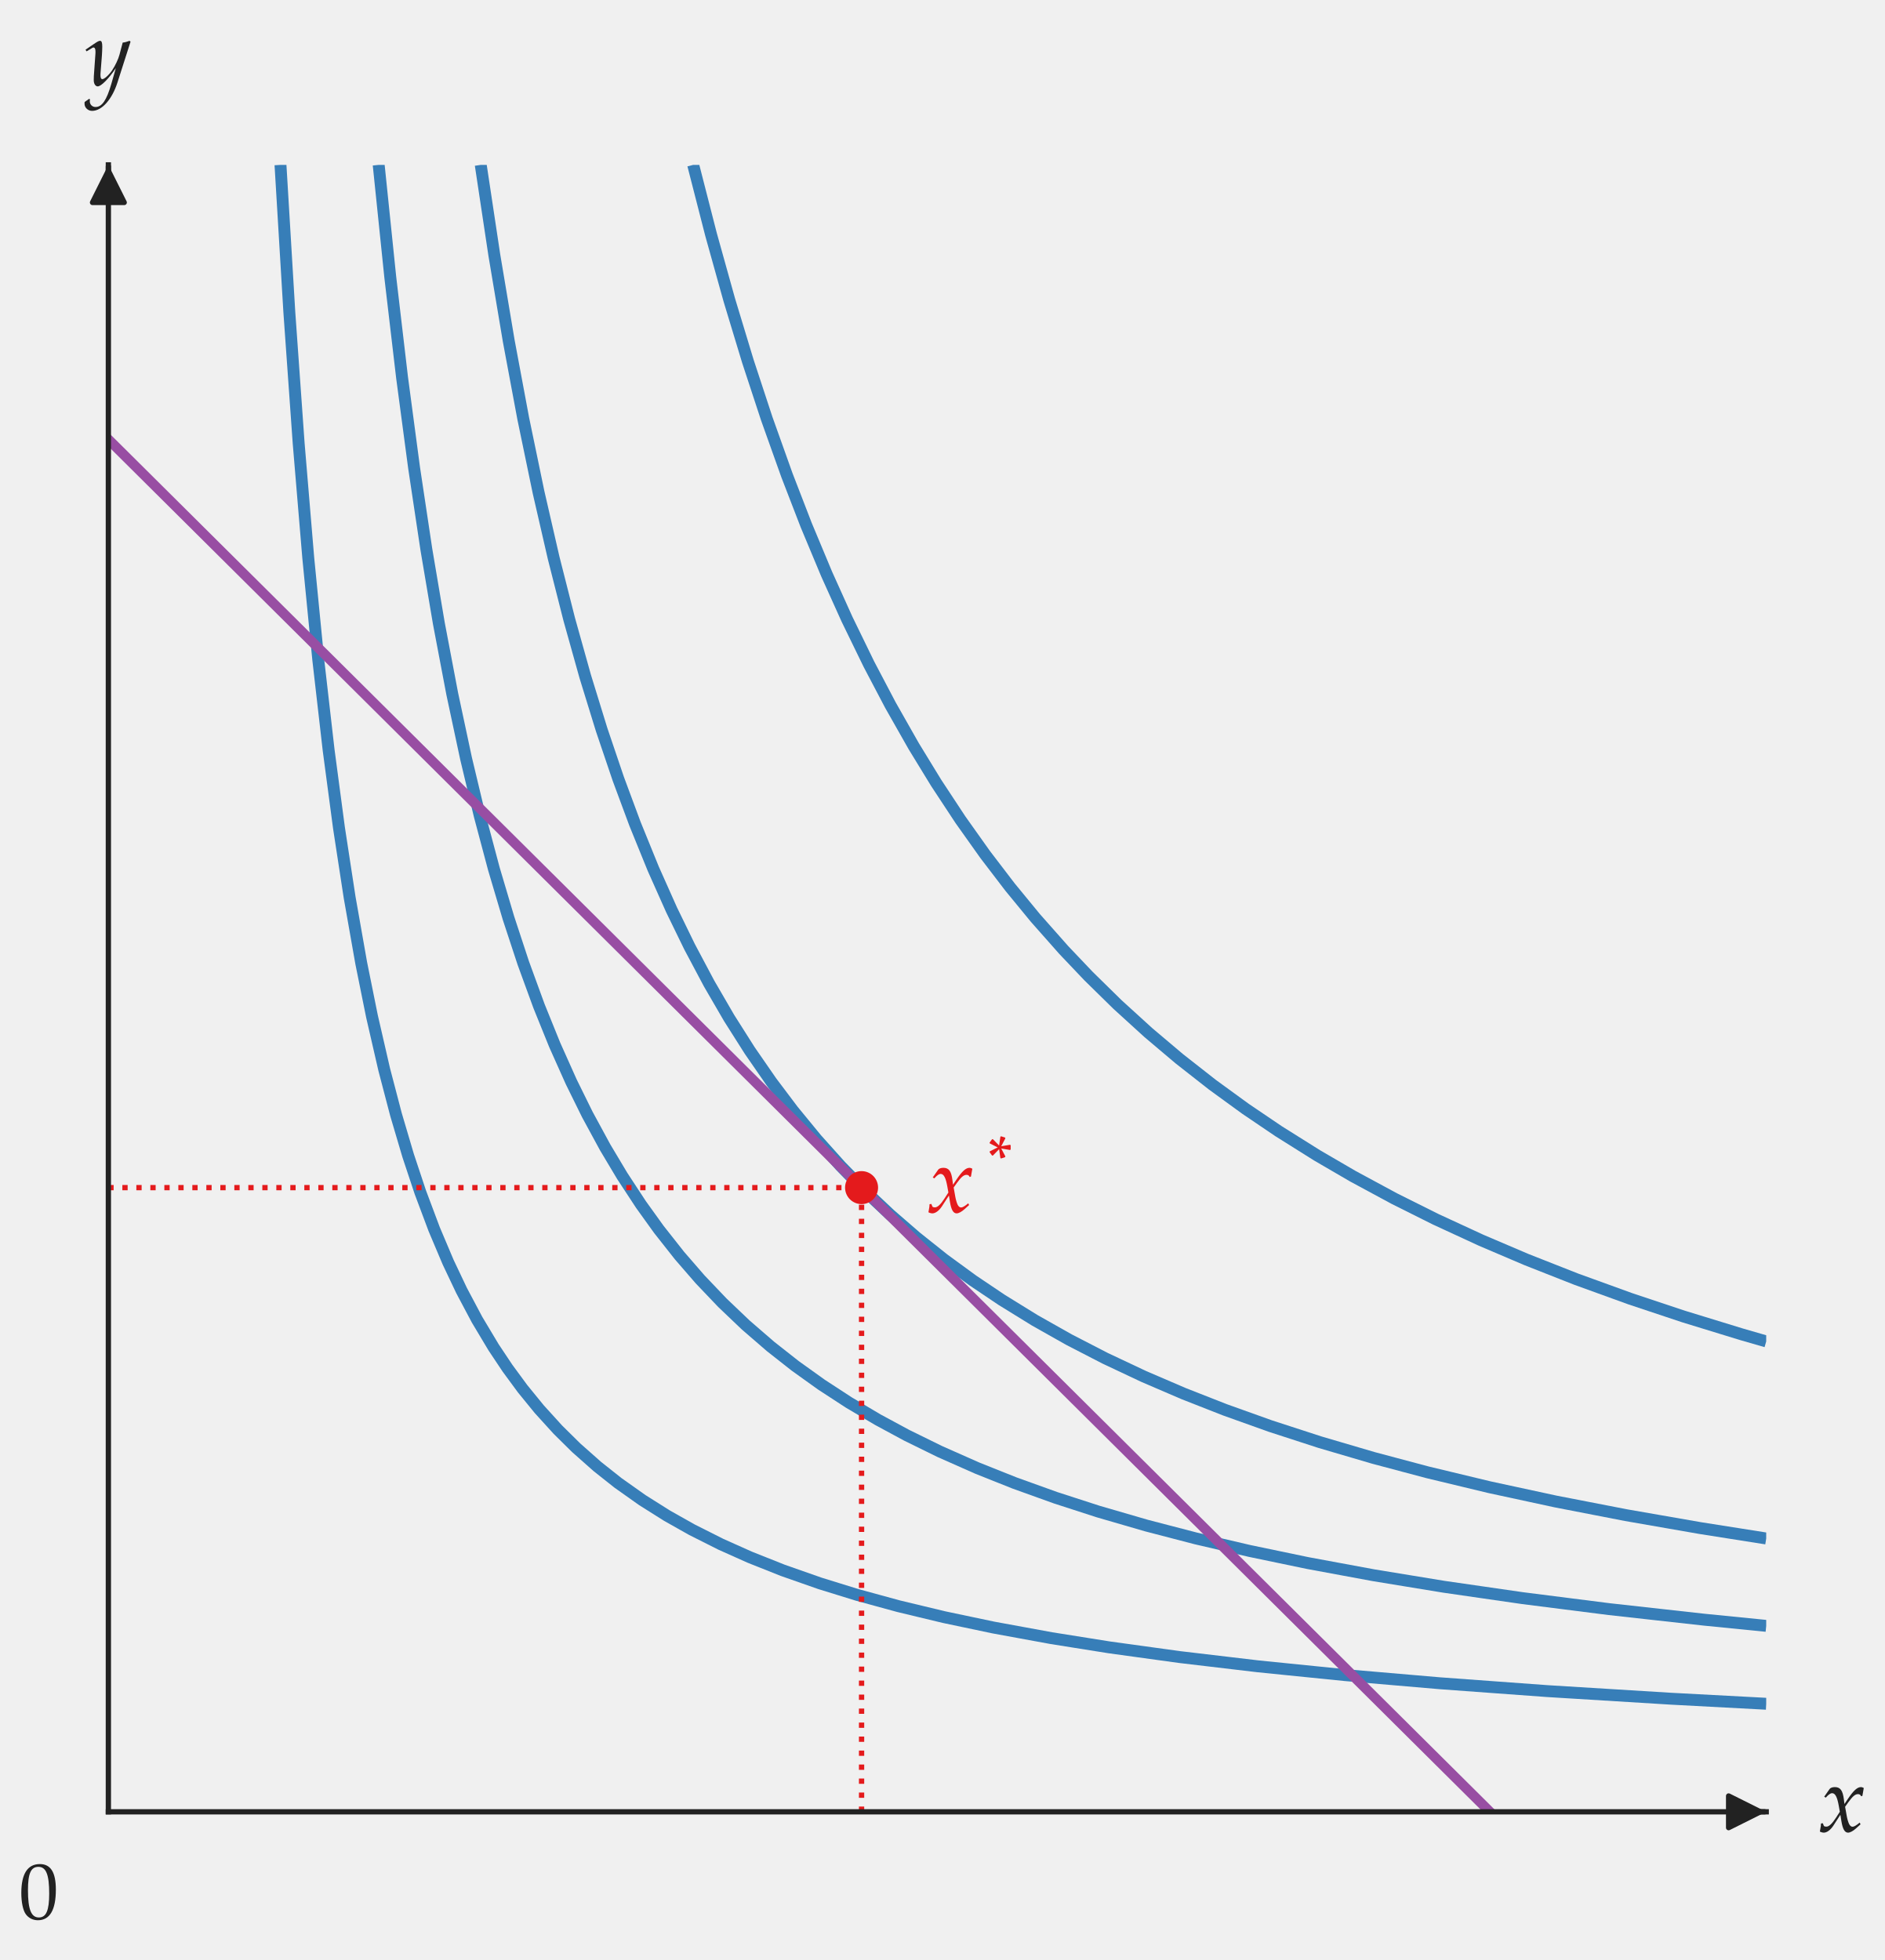
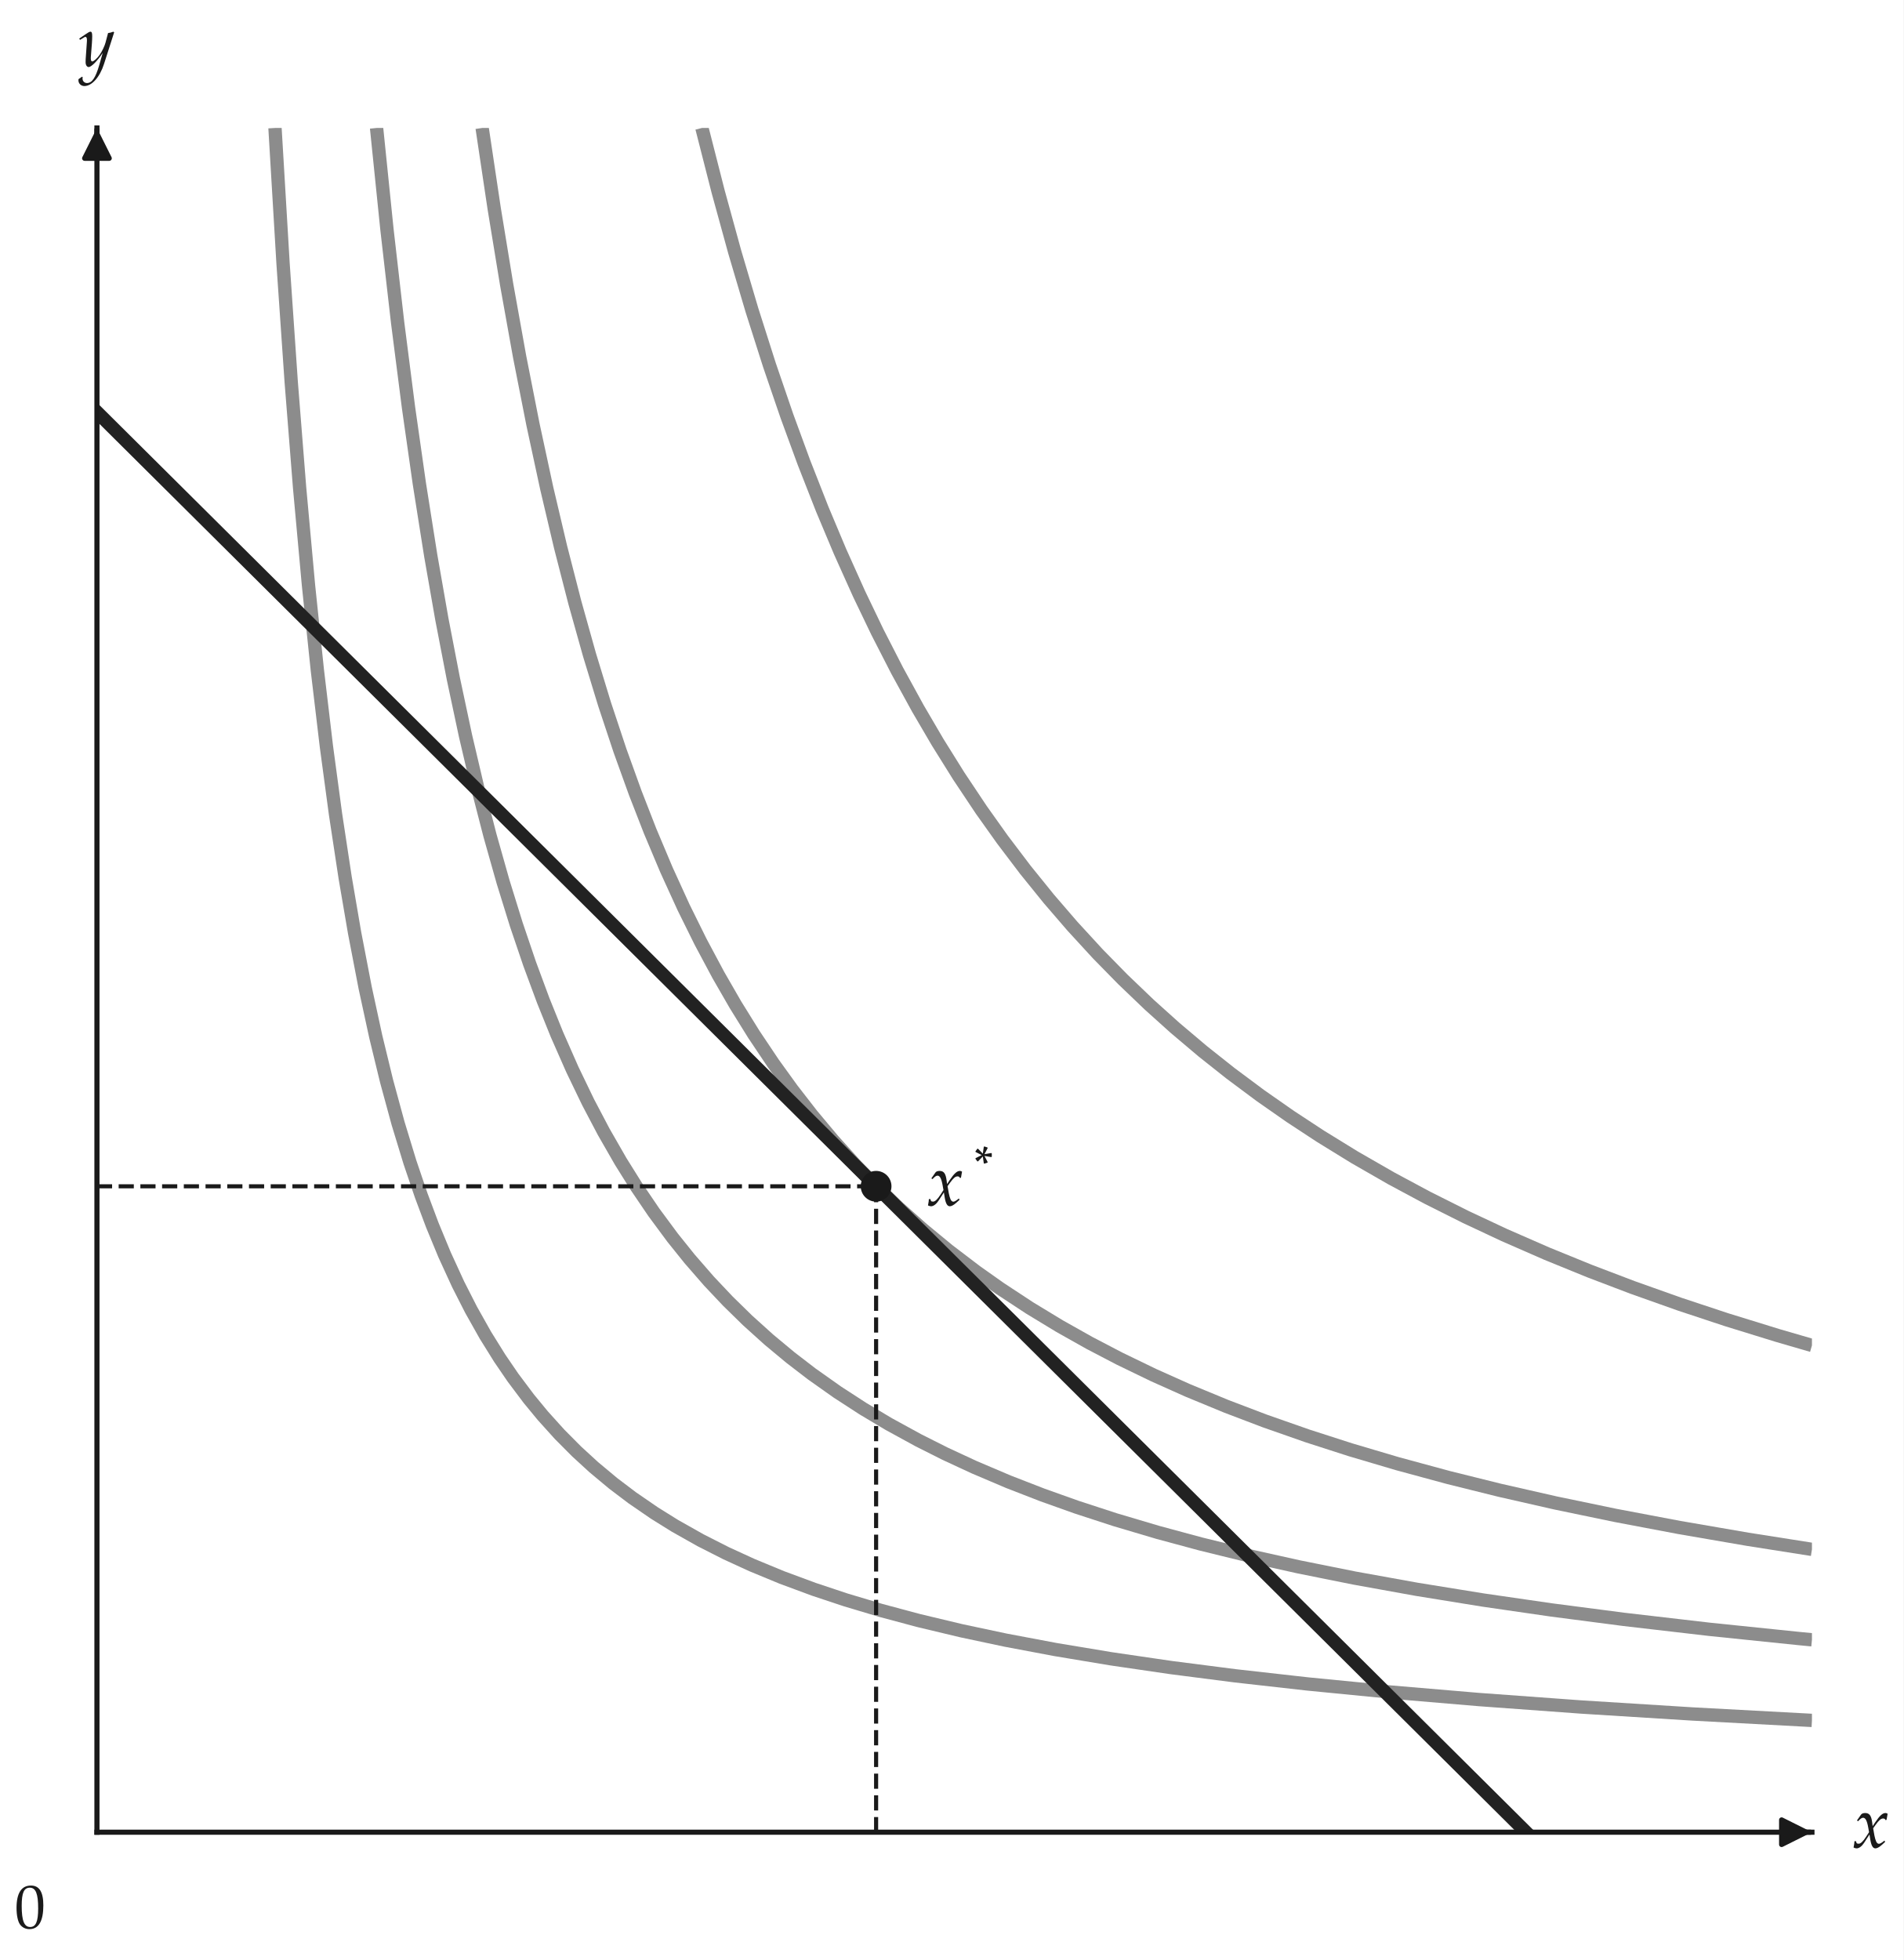
- <svg xmlns="http://www.w3.org/2000/svg" xmlns:xlink="http://www.w3.org/1999/xlink" width="285.393pt" height="296.906pt" viewBox="0 0 285.393 296.906" version="1.1">
+ <svg xmlns="http://www.w3.org/2000/svg" xmlns:xlink="http://www.w3.org/1999/xlink" width="371.604pt" height="382.561pt" viewBox="0 0 371.604 382.561" version="1.1">
  <defs>
    <style type="text/css">*{stroke-linejoin: round; stroke-linecap: butt}</style>
  </defs>
  <g id="figure_1">
    <g id="patch_1">
-       <path d="M 0 296.906  L 285.393 296.906  L 285.393 0  L 0 0  L 0 296.906  z " style="fill: none; opacity: 0" />
+       <path d="M 0 382.561  L 371.604 382.561  L 371.604 0  L 0 0  z " style="fill: #ffffff" />
    </g>
    <g id="axes_1">
      <g id="patch_2">
-         <path d="M 16.413 274.458  L 267.513 274.458  L 267.513 24.978  L 16.413 24.978  L 16.413 274.458  z " style="fill: none; opacity: 0" />
+         <path d="M 18.924 357.618  L 353.724 357.618  L 353.724 24.978  L 18.924 24.978  z " style="fill: #ffffff" />
      </g>
      <g id="patch_3">
-         <path d="M 267.262 274.458  Q 267.387 274.458 266.619 274.458  " style="fill: none; stroke: #222222; stroke-width: 0.8; stroke-linecap: round" />
-         <path d="M 261.819 272.058  L 266.619 274.458  L 261.819 276.858  z " style="fill: #222222; stroke: #222222; stroke-width: 0.8; stroke-linecap: round" />
+         <path d="M 353.389 357.618  Q 353.557 357.618 352.606 357.618  " style="fill: none; stroke: #1a1a1a; stroke-linecap: round" />
+         <path d="M 347.806 355.218  L 352.606 357.618  L 347.806 360.018  z " style="fill: #1a1a1a; stroke: #1a1a1a; stroke-linecap: round" />
      </g>
      <g id="patch_4">
-         <path d="M 16.413 25.227  Q 16.413 25.103 16.413 25.872  " style="fill: none; stroke: #222222; stroke-width: 0.8; stroke-linecap: round" />
-         <path d="M 14.013 30.672  L 16.413 25.872  L 18.813 30.672  z " style="fill: #222222; stroke: #222222; stroke-width: 0.8; stroke-linecap: round" />
+         <path d="M 18.924 25.311  Q 18.924 25.144 18.924 26.096  " style="fill: none; stroke: #1a1a1a; stroke-linecap: round" />
+         <path d="M 16.524 30.896  L 18.924 26.096  L 21.324 30.896  z " style="fill: #1a1a1a; stroke: #1a1a1a; stroke-linecap: round" />
      </g>
      <g id="matplotlib.axis_1">
        <g id="xtick_1">
          <g id="line2d_1" />
        </g>
        <g id="xtick_2">
          <g id="line2d_2" />
        </g>
        <g id="xtick_3">
          <g id="line2d_3" />
        </g>
        <g id="xtick_4">
          <g id="line2d_4" />
        </g>
        <g id="xtick_5">
          <g id="line2d_5" />
        </g>
        <g id="xtick_6">
          <g id="line2d_6" />
        </g>
        <g id="xtick_7">
          <g id="line2d_7" />
        </g>
        <g id="xtick_8">
          <g id="line2d_8" />
        </g>
+         <g id="xtick_9">
+           <g id="line2d_9" />
+         </g>
+         <g id="xtick_10">
+           <g id="line2d_10" />
+         </g>
      </g>
      <g id="matplotlib.axis_2">
        <g id="ytick_1">
-           <g id="line2d_9" />
+           <g id="line2d_11" />
        </g>
        <g id="ytick_2">
-           <g id="line2d_10" />
+           <g id="line2d_12" />
        </g>
        <g id="ytick_3">
-           <g id="line2d_11" />
+           <g id="line2d_13" />
        </g>
        <g id="ytick_4">
-           <g id="line2d_12" />
+           <g id="line2d_14" />
        </g>
        <g id="ytick_5">
-           <g id="line2d_13" />
+           <g id="line2d_15" />
        </g>
        <g id="ytick_6">
-           <g id="line2d_14" />
+           <g id="line2d_16" />
        </g>
        <g id="ytick_7">
-           <g id="line2d_15" />
+           <g id="line2d_17" />
        </g>
      </g>
      <g id="QuadContourSet_1">
-         <path d="M 42.482 24.978  L 43.824 47.3  L 45.235 67.142  L 46.689 84.503  L 48.212 100.004  L 49.777 113.646  L 51.344 125.427  L 52.96 135.967  L 54.711 145.888  L 56.339 153.949  L 58.193 162.01  L 59.978 168.83  L 61.811 175.031  L 63.666 180.611  L 65.758 186.192  L 67.874 191.196  L 69.91 195.492  L 72.255 199.91  L 74.758 204.095  L 76.877 207.273  L 79.157 210.374  L 81.684 213.474  L 84.5 216.574  L 87.275 219.316  L 90.48 222.155  L 93.609 224.635  L 97.288 227.241  L 101.043 229.608  L 104.798 231.724  L 109.195 233.936  L 113.56 235.888  L 118.566 237.88  L 124.199 239.856  L 129.831 241.599  L 136.089 243.31  L 142.973 244.964  L 150.483 246.545  L 159.245 248.151  L 168.006 249.546  L 178.646 251.013  L 190.536 252.419  L 203.679 253.746  L 218.073 254.983  L 234.344 256.172  L 253.119 257.327  L 267.513 258.091  L 267.513 258.091  " clip-path="url(#p0e22231df8)" style="fill: none; stroke: #377eb8; stroke-width: 1.8" />
-         <path d="M 57.355 24.978  L 59.113 41.998  L 60.902 57.221  L 62.718 70.862  L 64.582 83.263  L 66.469 94.424  L 68.5 105.117  L 70.586 114.886  L 72.66 123.566  L 74.807 131.627  L 77.014 139.068  L 79.259 145.888  L 81.642 152.412  L 84.02 158.289  L 86.516 163.87  L 88.96 168.83  L 91.656 173.798  L 94.242 178.131  L 97.088 182.471  L 99.791 186.233  L 102.92 190.202  L 106.05 193.812  L 109.424 197.353  L 112.934 200.699  L 116.689 203.95  L 120.444 206.905  L 124.421 209.754  L 128.579 212.464  L 132.96 215.06  L 137.341 217.425  L 142.348 219.883  L 147.98 222.378  L 153.631 224.635  L 159.871 226.88  L 166.339 228.975  L 173.639 231.096  L 181.149 233.051  L 189.285 234.947  L 198.046 236.772  L 208.059 238.625  L 218.698 240.368  L 230.589 242.087  L 243.732 243.756  L 258.126 245.355  L 267.513 246.291  L 267.513 246.291  " clip-path="url(#p0e22231df8)" style="fill: none; stroke: #377eb8; stroke-width: 1.8" />
-         <path d="M 72.812 24.978  L 74.868 38.619  L 77.054 51.64  L 79.255 63.421  L 81.572 74.582  L 83.853 84.503  L 86.214 93.804  L 88.644 102.485  L 91.129 110.545  L 93.649 117.986  L 96.18 124.806  L 98.954 131.627  L 101.72 137.828  L 104.437 143.408  L 107.402 148.989  L 110.43 154.204  L 113.56 159.143  L 116.828 163.87  L 120.098 168.21  L 123.662 172.551  L 127.328 176.641  L 131.083 180.484  L 134.838 184.017  L 138.779 187.432  L 142.973 190.772  L 147.354 193.975  L 151.735 196.922  L 156.742 200.012  L 161.916 202.933  L 167.381 205.753  L 173.24 208.514  L 179.271 211.106  L 185.53 213.563  L 192.414 216.027  L 199.924 218.467  L 208.059 220.858  L 216.195 223.024  L 225.583 225.282  L 235.596 227.446  L 246.235 229.512  L 257.5 231.475  L 267.513 233.055  L 267.513 233.055  " clip-path="url(#p0e22231df8)" style="fill: none; stroke: #377eb8; stroke-width: 1.8" />
-         <path d="M 104.991 24.978  L 107.694 35.519  L 110.461 45.44  L 113.28 54.741  L 116.134 63.421  L 119.192 71.992  L 122.109 79.543  L 125.216 86.983  L 128.292 93.804  L 131.613 100.624  L 134.873 106.825  L 138.39 113.025  L 141.803 118.606  L 145.478 124.186  L 149.232 129.471  L 152.987 134.384  L 156.834 139.068  L 161.122 143.914  L 164.877 147.866  L 169.258 152.166  L 173.939 156.429  L 178.646 160.405  L 183.652 164.33  L 188.659 167.973  L 193.665 171.363  L 199.507 175.031  L 204.93 178.189  L 211.189 181.569  L 217.447 184.695  L 224.331 187.874  L 231.215 190.81  L 238.725 193.768  L 246.908 196.733  L 254.996 199.429  L 263.758 202.118  L 267.513 203.204  L 267.513 203.204  " clip-path="url(#p0e22231df8)" style="fill: none; stroke: #377eb8; stroke-width: 1.8" />
-       </g>
-       <g id="line2d_16">
-         <path d="M 225.663 274.458  L 16.413 66.558  " clip-path="url(#p0e22231df8)" style="fill: none; stroke: #984ea3; stroke-width: 1.5; stroke-linecap: square" />
-       </g>
-       <g id="line2d_17">
-         <path d="M 130.494 274.458  L 130.494 179.903  " clip-path="url(#p0e22231df8)" style="fill: none; stroke-dasharray: 0.8,1.32; stroke-dashoffset: 0; stroke: #e41a1c; stroke-width: 0.8" />
+         <path d="M 53.683 24.978  L 55.258 51.434  L 56.853 74.582  L 58.493 95.251  L 60.227 114.266  L 61.952 130.8  L 63.719 145.682  L 65.499 158.909  L 67.383 171.31  L 69.222 182.058  L 71.291 192.806  L 73.353 202.318  L 75.462 210.994  L 77.713 219.261  L 80.029 226.855  L 82.222 233.316  L 84.39 239.103  L 86.782 244.89  L 89.439 250.677  L 91.963 255.638  L 94.753 260.598  L 97.552 265.095  L 100.127 268.865  L 103.229 272.999  L 105.952 276.306  L 109.234 279.945  L 112.572 283.304  L 115.91 286.365  L 119.711 289.534  L 123.42 292.342  L 127.757 295.321  L 131.764 297.818  L 136.771 300.64  L 141.777 303.179  L 146.784 305.475  L 152.625 307.889  L 158.867 310.202  L 165.141 312.288  L 171.991 314.336  L 179.327 316.3  L 187.671 318.293  L 196.282 320.123  L 206.029 321.961  L 216.876 323.766  L 228.559 325.475  L 241.075 327.084  L 255.261 328.68  L 271.115 330.232  L 288.638 331.718  L 308.664 333.18  L 330.36 334.538  L 353.724 335.796  L 353.724 335.796  " clip-path="url(#pd807520c2f)" style="fill: none; stroke: #8c8c8c; stroke-width: 2.6" />
+         <path d="M 73.514 24.978  L 75.545 44.82  L 77.631 63.008  L 79.749 79.543  L 81.87 94.424  L 84.093 108.478  L 86.265 120.879  L 88.499 132.454  L 90.877 143.621  L 93.301 153.949  L 95.645 163.043  L 98.215 172.137  L 100.778 180.405  L 103.393 188.114  L 106.049 195.286  L 108.717 201.9  L 111.738 208.757  L 114.809 215.127  L 117.854 220.915  L 121.177 226.702  L 124.278 231.662  L 127.644 236.623  L 131.313 241.583  L 134.633 245.717  L 138.439 250.09  L 142.119 253.984  L 145.949 257.73  L 150.122 261.494  L 154.294 264.962  L 158.466 268.169  L 163.473 271.711  L 168.479 274.959  L 173.509 277.959  L 179.327 281.141  L 184.511 283.747  L 190.175 286.374  L 196.85 289.212  L 203.526 291.804  L 210.201 294.181  L 217.711 296.629  L 226.055 299.105  L 234.4 301.357  L 243.578 303.611  L 253.592 305.838  L 264.439 308.016  L 276.546 310.202  L 289.472 312.293  L 302.823 314.229  L 317.009 316.076  L 333.698 318.014  L 351.221 319.82  L 353.724 320.062  L 353.724 320.062  " clip-path="url(#pd807520c2f)" style="fill: none; stroke: #8c8c8c; stroke-width: 2.6" />
+         <path d="M 94.123 24.978  L 96.473 40.686  L 98.914 55.567  L 101.441 69.622  L 104.047 82.85  L 106.731 95.296  L 109.449 106.825  L 112.213 117.573  L 115.075 127.785  L 118.015 137.414  L 121.036 146.508  L 124.018 154.776  L 126.918 162.216  L 130.095 169.759  L 133.445 177.098  L 136.771 183.826  L 140.243 190.325  L 143.578 196.113  L 147.17 201.9  L 150.956 207.552  L 154.634 212.647  L 158.486 217.608  L 162.638 222.571  L 167.123 227.529  L 171.151 231.662  L 175.471 235.796  L 180.161 239.965  L 185.168 244.089  L 190.563 248.197  L 195.24 251.504  L 201.022 255.302  L 206.863 258.847  L 212.704 262.13  L 218.545 265.18  L 225.221 268.409  L 231.896 271.395  L 239.406 274.495  L 246.916 277.352  L 255.261 280.275  L 263.605 282.963  L 272.784 285.682  L 282.797 288.397  L 292.81 290.884  L 303.658 293.351  L 315.34 295.777  L 327.856 298.146  L 341.207 300.445  L 353.724 302.414  L 353.724 302.414  " clip-path="url(#pd807520c2f)" style="fill: none; stroke: #8c8c8c; stroke-width: 2.6" />
+         <path d="M 137.027 24.978  L 140.191 37.379  L 143.446 49.221  L 146.793 60.528  L 150.217 71.275  L 153.614 81.196  L 156.949 90.29  L 160.521 99.384  L 163.995 107.652  L 167.71 115.919  L 171.282 123.36  L 175.155 130.916  L 179.17 138.241  L 183.04 144.855  L 187.168 151.469  L 191.579 158.083  L 195.697 163.87  L 200.188 169.794  L 204.758 175.444  L 209.367 180.792  L 214.33 186.192  L 219.192 191.152  L 224.373 196.113  L 229.393 200.626  L 234.816 205.207  L 240.241 209.51  L 246.082 213.858  L 251.923 217.938  L 257.764 221.772  L 264.439 225.882  L 271.623 230.009  L 278.625 233.765  L 286.135 237.531  L 293.645 241.05  L 301.989 244.699  L 310.333 248.1  L 318.678 251.276  L 327.856 254.538  L 337.035 257.579  L 347.049 260.671  L 353.724 262.612  L 353.724 262.612  " clip-path="url(#pd807520c2f)" style="fill: none; stroke: #8c8c8c; stroke-width: 2.6" />
      </g>
      <g id="line2d_18">
-         <path d="M 16.413 179.903  L 130.494 179.903  " clip-path="url(#p0e22231df8)" style="fill: none; stroke-dasharray: 0.8,1.32; stroke-dashoffset: 0; stroke: #e41a1c; stroke-width: 0.8" />
+         <path d="M 297.924 357.618  L 18.924 80.418  " clip-path="url(#pd807520c2f)" style="fill: none; stroke: #222222; stroke-width: 2.6; stroke-linecap: square" />
+       </g>
+       <g id="line2d_19">
+         <path d="M 171.032 357.618  L 171.032 231.544  " clip-path="url(#pd807520c2f)" style="fill: none; stroke-dasharray: 2.96,1.28; stroke-dashoffset: 0; stroke: #1a1a1a; stroke-width: 0.8" />
+       </g>
+       <g id="line2d_20">
+         <path d="M 18.924 231.544  L 171.032 231.544  " clip-path="url(#pd807520c2f)" style="fill: none; stroke-dasharray: 2.96,1.28; stroke-dashoffset: 0; stroke: #1a1a1a; stroke-width: 0.8" />
      </g>
      <g id="patch_5">
-         <path d="M 16.413 274.458  L 16.413 24.978  " style="fill: none; stroke: #222222; stroke-width: 0.8; stroke-linejoin: miter; stroke-linecap: square" />
+         <path d="M 18.924 357.618  L 18.924 24.978  " style="fill: none; stroke: #1a1a1a; stroke-linejoin: miter; stroke-linecap: square" />
      </g>
      <g id="patch_6">
-         <path d="M 16.413 274.458  L 267.513 274.458  " style="fill: none; stroke: #222222; stroke-width: 0.8; stroke-linejoin: miter; stroke-linecap: square" />
+         <path d="M 18.924 357.618  L 353.724 357.618  " style="fill: none; stroke: #1a1a1a; stroke-linejoin: miter; stroke-linecap: square" />
      </g>
      <g id="text_1">
-         <g style="fill: #222222" transform="translate(275.513 277.573) scale(0.14 -0.14)">
+         <g style="fill: #1a1a1a" transform="translate(361.724 360.733) scale(0.14 -0.14)">
          <defs>
            <path id="TeXGyrePagella-Italic-59" d="M 58 6  C 154 -45 256 -70 333 -70  C 544 -70 794 115 992 416  L 1478 1165  L 1549 723  C 1638 179 1779 -70 2010 -70  C 2150 -70 2355 38 2560 224  L 2874 506  L 2816 627  C 2586 435 2426 339 2323 339  C 2227 339 2144 403 2080 531  C 2022 653 1952 890 1920 1075  L 1805 1722  L 2029 2035  C 2330 2451 2502 2598 2701 2598  C 2803 2598 2880 2547 2912 2451  L 3002 2477  L 3098 3021  C 3021 3066 2963 3085 2906 3085  C 2650 3085 2394 2854 1997 2266  L 1760 1914  L 1722 2221  C 1645 2854 1472 3085 1094 3085  C 928 3085 787 3034 730 2950  L 358 2419  L 467 2355  C 659 2573 787 2662 909 2662  C 1120 2662 1261 2400 1370 1773  L 1440 1376  L 1184 979  C 909 550 691 346 512 346  C 416 346 346 371 333 403  L 262 582  L 134 563  C 134 435 122 352 83 147  C 70 70 64 51 58 6  z " transform="scale(0.015625)" />
          </defs>
          <use xlink:href="#TeXGyrePagella-Italic-59" transform="translate(0 0.796875)" />
        </g>
      </g>
      <g id="text_2">
-         <g style="fill: #222222" transform="translate(12.913 13.044) scale(0.14 -0.14)">
+         <g style="fill: #1a1a1a" transform="translate(15.424 13.044) scale(0.14 -0.14)">
          <defs>
            <path id="TeXGyrePagella-Italic-5a" d="M -51 -1267  C -51 -1542 186 -1766 474 -1766  C 1152 -1766 1856 -973 2234 211  L 3136 3027  L 3066 3085  C 2880 3014 2733 2976 2592 2963  L 2368 2118  C 2291 1818 2067 1350 1856 1037  C 1632 710 1318 429 1178 429  C 1037 429 1050 736 1056 819  L 1152 2061  C 1165 2259 1178 2502 1178 2682  C 1178 2970 1133 3085 1024 3085  C 941 3085 851 3040 544 2829  L 19 2470  L 90 2355  L 410 2547  C 442 2573 525 2624 570 2624  C 736 2624 710 2298 704 2195  L 595 640  L 589 384  C 582 115 704 -70 864 -70  C 1101 -70 1638 474 2118 1197  L 1805 102  C 1478 -1030 1158 -1498 710 -1498  C 486 -1498 314 -1325 314 -1101  C 314 -1069 320 -1018 326 -960  L 262 -934  L -45 -1152  C -51 -1197 -51 -1235 -51 -1267  z " transform="scale(0.015625)" />
          </defs>
          <use xlink:href="#TeXGyrePagella-Italic-5a" transform="translate(0 0.796875)" />
        </g>
      </g>
      <g id="text_3">
-         <g style="fill: #222222" transform="translate(2.88 290.6544) scale(0.12 -0.12)">
+         <g style="fill: #1a1a1a" transform="translate(2.88 376.3092) scale(0.12 -0.12)">
          <defs>
            <path id="TeXGyrePagella-Regular-11" d="M 186 2074  C 186 1325 320 678 544 365  C 768 51 1126 -128 1523 -128  C 2490 -128 2976 704 2976 2342  C 2976 3744 2560 4410 1683 4410  C 691 4410 186 3622 186 2074  z M 723 2304  C 723 3654 960 4186 1568 4186  C 2189 4186 2438 3558 2438 2022  C 2438 659 2195 96 1606 96  C 986 96 723 742 723 2304  z " transform="scale(0.015625)" />
          </defs>
          <use xlink:href="#TeXGyrePagella-Regular-11" transform="translate(0 0.09375)" />
        </g>
      </g>
-       <g id="line2d_19">
+       <g id="line2d_21">
        <defs>
-           <path id="md593e3db96" d="M 0 2  C 0.53 2 1.039 1.789 1.414 1.414  C 1.789 1.039 2 0.53 2 0  C 2 -0.53 1.789 -1.039 1.414 -1.414  C 1.039 -1.789 0.53 -2 0 -2  C -0.53 -2 -1.039 -1.789 -1.414 -1.414  C -1.789 -1.039 -2 -0.53 -2 0  C -2 0.53 -1.789 1.039 -1.414 1.414  C -1.039 1.789 -0.53 2 0 2  z " style="stroke: #e41a1c" />
+           <path id="mb4f8301306" d="M 0 2.5  C 0.663 2.5 1.299 2.237 1.768 1.768  C 2.237 1.299 2.5 0.663 2.5 0  C 2.5 -0.663 2.237 -1.299 1.768 -1.768  C 1.299 -2.237 0.663 -2.5 0 -2.5  C -0.663 -2.5 -1.299 -2.237 -1.768 -1.768  C -2.237 -1.299 -2.5 -0.663 -2.5 0  C -2.5 0.663 -2.237 1.299 -1.768 1.768  C -1.299 2.237 -0.663 2.5 0 2.5  z " style="stroke: #1a1a1a" />
        </defs>
        <g>
-           <use xlink:href="#md593e3db96" x="130.494" y="179.903" style="fill: #e41a1c; stroke: #e41a1c" />
+           <use xlink:href="#mb4f8301306" x="171.032" y="231.544" style="fill: #1a1a1a; stroke: #1a1a1a" />
        </g>
      </g>
      <g id="text_4">
-         <g style="fill: #e41a1c" transform="translate(140.4937 183.7457) scale(0.14 -0.14)">
+         <g style="fill: #1a1a1a" transform="translate(181.0316 235.3872) scale(0.14 -0.14)">
          <defs>
            <path id="TeXGyrePagella-Regular-b" d="M 205 2874  L 448 2541  L 531 2534  L 1146 3162  L 1274 2291  L 1344 2246  L 1734 2374  L 1766 2451  L 1357 3232  L 2227 3085  L 2291 3136  L 2291 3546  L 2227 3603  L 1357 3456  L 1766 4237  L 1734 4314  L 1344 4442  L 1274 4397  L 1146 3526  L 531 4154  L 448 4147  L 205 3814  L 224 3738  L 1011 3341  L 224 2950  L 205 2874  z " transform="scale(0.015625)" />
          </defs>
          <use xlink:href="#TeXGyrePagella-Italic-59" transform="translate(0 0.673438)" />
          <use xlink:href="#TeXGyrePagella-Regular-b" transform="translate(64.82853 34.41562) scale(0.7)" />
        </g>
      </g>
    </g>
  </g>
  <defs>
-     <clipPath id="p0e22231df8">
-       <rect x="16.413" y="24.978" width="251.1" height="249.48" />
+     <clipPath id="pd807520c2f">
+       <rect x="18.924" y="24.978" width="334.8" height="332.64" />
    </clipPath>
  </defs>
</svg>
